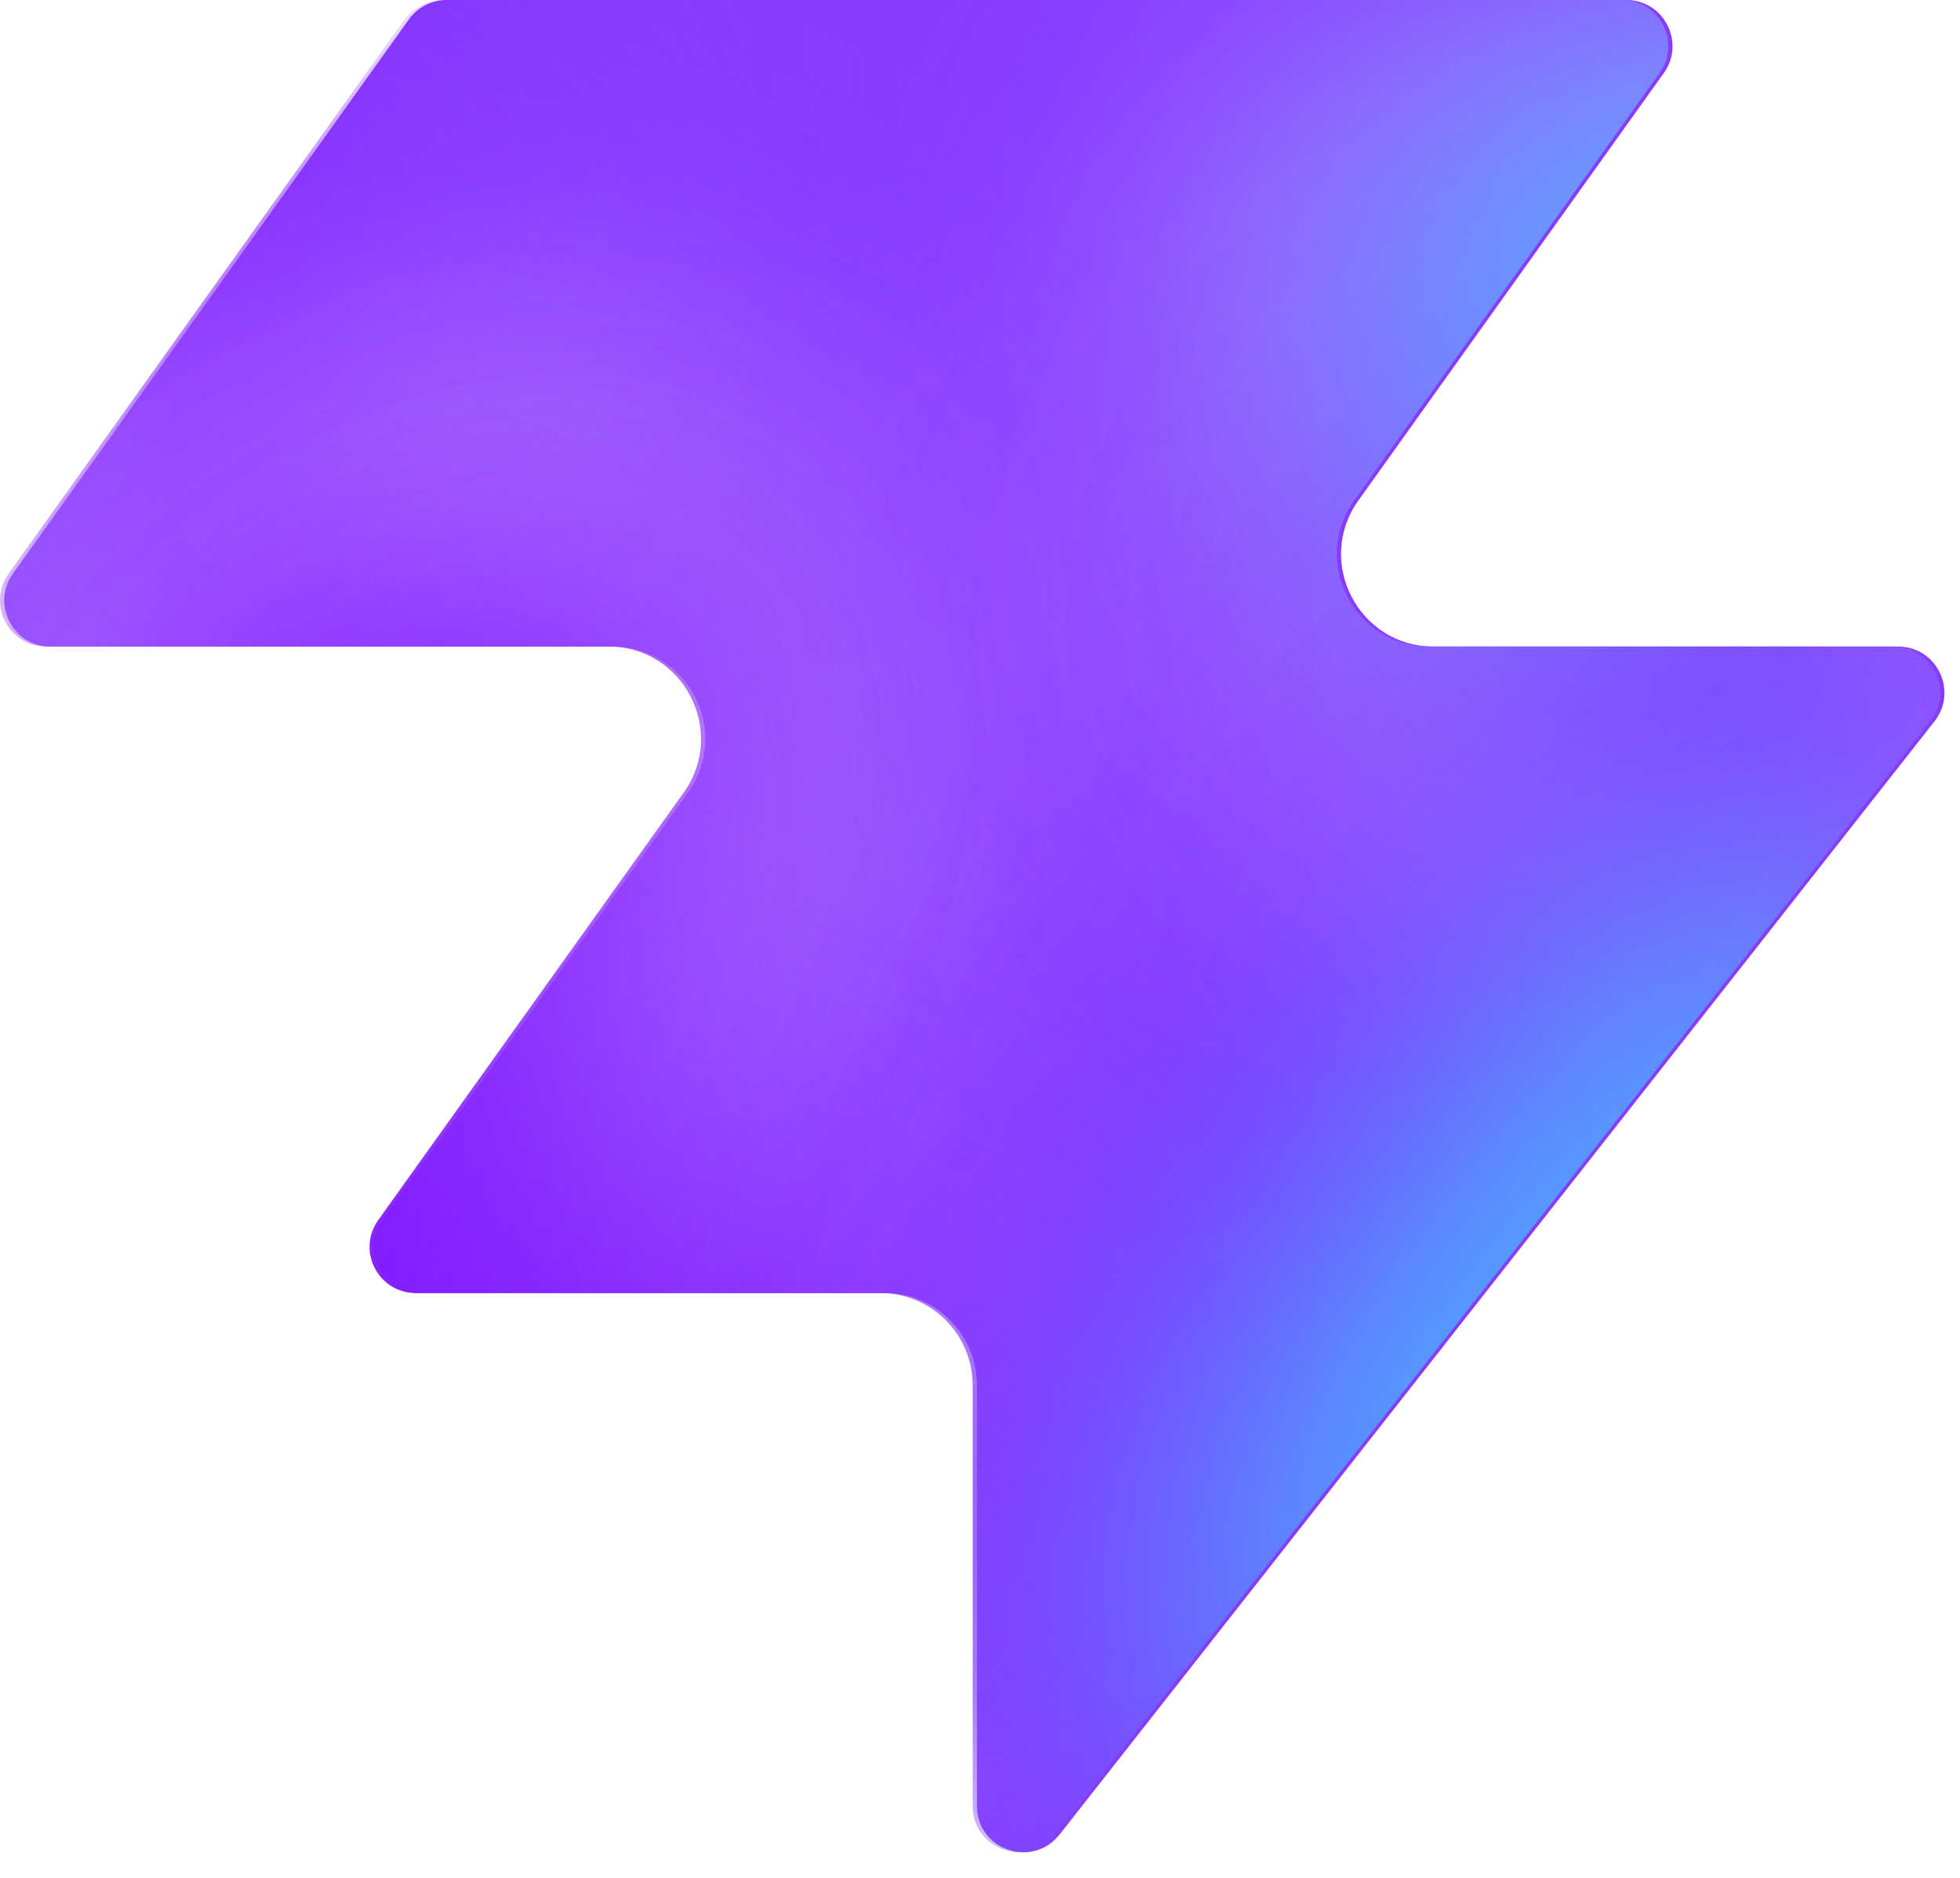
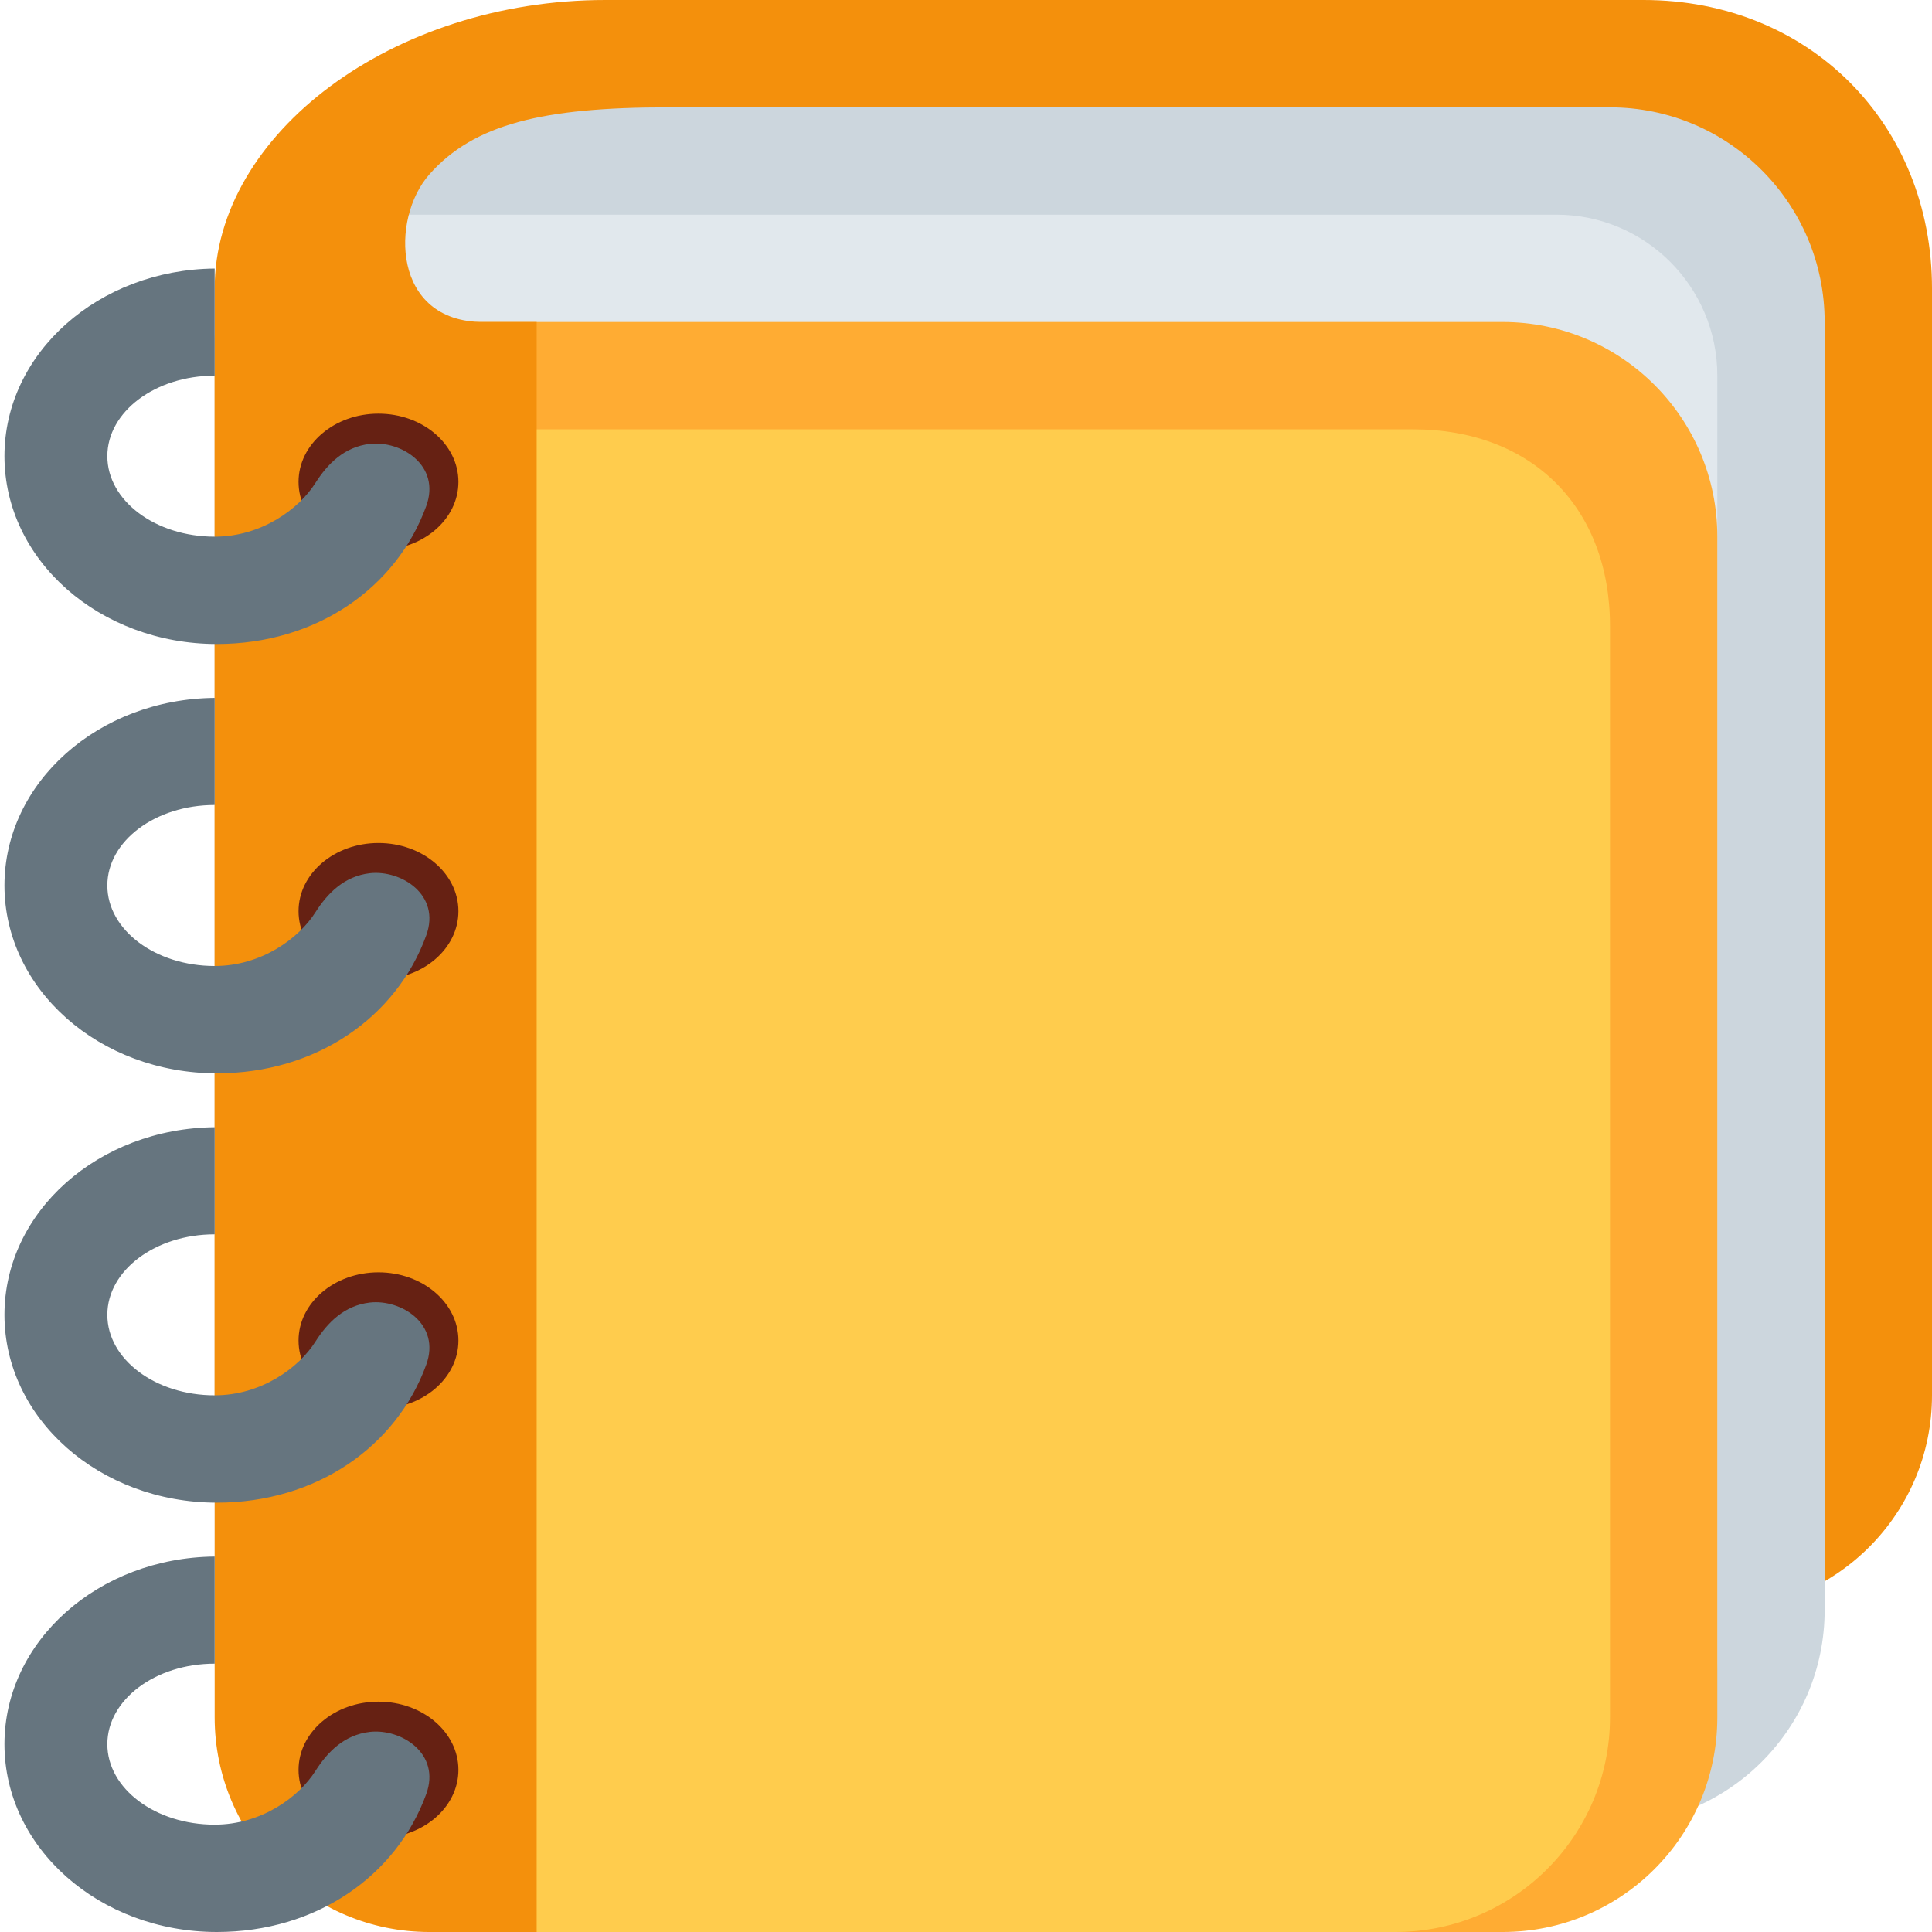
- <svg xmlns="http://www.w3.org/2000/svg" width="48" height="46" fill="none" viewBox="0 0 48 46">
-   <path fill="#863bff" d="M25.946 44.938c-.664.845-2.021.375-2.021-.698V33.937a2.26 2.26 0 0 0-2.262-2.262H10.287c-.92 0-1.456-1.04-.92-1.788l7.48-10.471c1.07-1.497 0-3.578-1.842-3.578H1.237c-.92 0-1.456-1.04-.92-1.788L10.013.474c.214-.297.556-.474.92-.474h28.894c.92 0 1.456 1.04.92 1.788l-7.48 10.471c-1.07 1.498 0 3.579 1.842 3.579h11.377c.943 0 1.473 1.088.89 1.83L25.947 44.94z" style="fill:#863bff;fill:color(display-p3 .525 .23 1);fill-opacity:1" />
-   <mask id="a" width="48" height="46" x="0" y="0" maskUnits="userSpaceOnUse" style="mask-type:alpha">
-     <path fill="#000" d="M25.842 44.938c-.664.844-2.021.375-2.021-.698V33.937a2.26 2.26 0 0 0-2.262-2.262H10.183c-.92 0-1.456-1.04-.92-1.788l7.48-10.471c1.07-1.498 0-3.579-1.842-3.579H1.133c-.92 0-1.456-1.04-.92-1.787L9.91.473c.214-.297.556-.474.92-.474h28.894c.92 0 1.456 1.04.92 1.788l-7.48 10.471c-1.07 1.498 0 3.578 1.842 3.578h11.377c.943 0 1.473 1.088.89 1.832L25.843 44.94z" style="fill:#000;fill-opacity:1" />
-   </mask>
-   <g mask="url(#a)">
-     <g filter="url(#b)">
-       <ellipse cx="5.508" cy="14.704" fill="#ede6ff" rx="5.508" ry="14.704" style="fill:#ede6ff;fill:color(display-p3 .927 .903 1);fill-opacity:1" transform="matrix(.00324 1 1 -.00324 -4.47 31.516)" />
-     </g>
-     <g filter="url(#c)">
-       <ellipse cx="10.399" cy="29.851" fill="#ede6ff" rx="10.399" ry="29.851" style="fill:#ede6ff;fill:color(display-p3 .927 .903 1);fill-opacity:1" transform="matrix(.00324 1 1 -.00324 -39.328 7.883)" />
-     </g>
-     <g filter="url(#d)">
-       <ellipse cx="5.508" cy="30.487" fill="#7e14ff" rx="5.508" ry="30.487" style="fill:#7e14ff;fill:color(display-p3 .492 .077 1);fill-opacity:1" transform="rotate(89.814 -25.913 -14.639)scale(1 -1)" />
-     </g>
-     <g filter="url(#e)">
-       <ellipse cx="5.508" cy="30.599" fill="#7e14ff" rx="5.508" ry="30.599" style="fill:#7e14ff;fill:color(display-p3 .492 .077 1);fill-opacity:1" transform="rotate(89.814 -32.644 -3.334)scale(1 -1)" />
-     </g>
-     <g filter="url(#f)">
-       <ellipse cx="5.508" cy="30.599" fill="#7e14ff" rx="5.508" ry="30.599" style="fill:#7e14ff;fill:color(display-p3 .492 .077 1);fill-opacity:1" transform="matrix(.00324 1 1 -.00324 -34.34 30.47)" />
-     </g>
-     <g filter="url(#g)">
-       <ellipse cx="14.072" cy="22.078" fill="#ede6ff" rx="14.072" ry="22.078" style="fill:#ede6ff;fill:color(display-p3 .927 .903 1);fill-opacity:1" transform="rotate(93.35 24.506 48.493)scale(-1 1)" />
-     </g>
-     <g filter="url(#h)">
-       <ellipse cx="3.47" cy="21.501" fill="#7e14ff" rx="3.47" ry="21.501" style="fill:#7e14ff;fill:color(display-p3 .492 .077 1);fill-opacity:1" transform="rotate(89.009 28.708 47.59)scale(-1 1)" />
-     </g>
-     <g filter="url(#i)">
-       <ellipse cx="3.47" cy="21.501" fill="#7e14ff" rx="3.47" ry="21.501" style="fill:#7e14ff;fill:color(display-p3 .492 .077 1);fill-opacity:1" transform="rotate(89.009 28.708 47.59)scale(-1 1)" />
-     </g>
-     <g filter="url(#j)">
-       <ellipse cx=".387" cy="8.972" fill="#7e14ff" rx="4.407" ry="29.108" style="fill:#7e14ff;fill:color(display-p3 .492 .077 1);fill-opacity:1" transform="rotate(39.51 .387 8.972)" />
-     </g>
-     <g filter="url(#k)">
-       <ellipse cx="47.523" cy="-6.092" fill="#7e14ff" rx="4.407" ry="29.108" style="fill:#7e14ff;fill:color(display-p3 .492 .077 1);fill-opacity:1" transform="rotate(37.892 47.523 -6.092)" />
-     </g>
-     <g filter="url(#l)">
-       <ellipse cx="41.412" cy="6.333" fill="#47bfff" rx="5.971" ry="9.665" style="fill:#47bfff;fill:color(display-p3 .28 .748 1);fill-opacity:1" transform="rotate(37.892 41.412 6.333)" />
-     </g>
-     <g filter="url(#m)">
-       <ellipse cx="-1.879" cy="38.332" fill="#7e14ff" rx="4.407" ry="29.108" style="fill:#7e14ff;fill:color(display-p3 .492 .077 1);fill-opacity:1" transform="rotate(37.892 -1.88 38.332)" />
-     </g>
-     <g filter="url(#n)">
-       <ellipse cx="-1.879" cy="38.332" fill="#7e14ff" rx="4.407" ry="29.108" style="fill:#7e14ff;fill:color(display-p3 .492 .077 1);fill-opacity:1" transform="rotate(37.892 -1.88 38.332)" />
-     </g>
-     <g filter="url(#o)">
-       <ellipse cx="35.651" cy="29.907" fill="#7e14ff" rx="4.407" ry="29.108" style="fill:#7e14ff;fill:color(display-p3 .492 .077 1);fill-opacity:1" transform="rotate(37.892 35.651 29.907)" />
-     </g>
-     <g filter="url(#p)">
-       <ellipse cx="38.418" cy="32.4" fill="#47bfff" rx="5.971" ry="15.297" style="fill:#47bfff;fill:color(display-p3 .28 .748 1);fill-opacity:1" transform="rotate(37.892 38.418 32.4)" />
-     </g>
-   </g>
-   <defs>
-     <filter id="b" width="60.045" height="41.654" x="-19.77" y="16.149" color-interpolation-filters="sRGB" filterUnits="userSpaceOnUse">
-       <feFlood flood-opacity="0" result="BackgroundImageFix" />
-       <feBlend in="SourceGraphic" in2="BackgroundImageFix" result="shape" />
-       <feGaussianBlur result="effect1_foregroundBlur_2002_17158" stdDeviation="7.659" />
-     </filter>
-     <filter id="c" width="90.34" height="51.437" x="-54.613" y="-7.533" color-interpolation-filters="sRGB" filterUnits="userSpaceOnUse">
-       <feFlood flood-opacity="0" result="BackgroundImageFix" />
-       <feBlend in="SourceGraphic" in2="BackgroundImageFix" result="shape" />
-       <feGaussianBlur result="effect1_foregroundBlur_2002_17158" stdDeviation="7.659" />
-     </filter>
-     <filter id="d" width="79.355" height="29.4" x="-49.64" y="2.03" color-interpolation-filters="sRGB" filterUnits="userSpaceOnUse">
-       <feFlood flood-opacity="0" result="BackgroundImageFix" />
-       <feBlend in="SourceGraphic" in2="BackgroundImageFix" result="shape" />
-       <feGaussianBlur result="effect1_foregroundBlur_2002_17158" stdDeviation="4.596" />
-     </filter>
-     <filter id="e" width="79.579" height="29.4" x="-45.045" y="20.029" color-interpolation-filters="sRGB" filterUnits="userSpaceOnUse">
-       <feFlood flood-opacity="0" result="BackgroundImageFix" />
-       <feBlend in="SourceGraphic" in2="BackgroundImageFix" result="shape" />
-       <feGaussianBlur result="effect1_foregroundBlur_2002_17158" stdDeviation="4.596" />
-     </filter>
-     <filter id="f" width="79.579" height="29.4" x="-43.513" y="21.178" color-interpolation-filters="sRGB" filterUnits="userSpaceOnUse">
-       <feFlood flood-opacity="0" result="BackgroundImageFix" />
-       <feBlend in="SourceGraphic" in2="BackgroundImageFix" result="shape" />
-       <feGaussianBlur result="effect1_foregroundBlur_2002_17158" stdDeviation="4.596" />
-     </filter>
-     <filter id="g" width="74.749" height="58.852" x="15.756" y="-17.901" color-interpolation-filters="sRGB" filterUnits="userSpaceOnUse">
-       <feFlood flood-opacity="0" result="BackgroundImageFix" />
-       <feBlend in="SourceGraphic" in2="BackgroundImageFix" result="shape" />
-       <feGaussianBlur result="effect1_foregroundBlur_2002_17158" stdDeviation="7.659" />
-     </filter>
-     <filter id="h" width="61.377" height="25.362" x="23.548" y="2.284" color-interpolation-filters="sRGB" filterUnits="userSpaceOnUse">
-       <feFlood flood-opacity="0" result="BackgroundImageFix" />
-       <feBlend in="SourceGraphic" in2="BackgroundImageFix" result="shape" />
-       <feGaussianBlur result="effect1_foregroundBlur_2002_17158" stdDeviation="4.596" />
-     </filter>
-     <filter id="i" width="61.377" height="25.362" x="23.548" y="2.284" color-interpolation-filters="sRGB" filterUnits="userSpaceOnUse">
-       <feFlood flood-opacity="0" result="BackgroundImageFix" />
-       <feBlend in="SourceGraphic" in2="BackgroundImageFix" result="shape" />
-       <feGaussianBlur result="effect1_foregroundBlur_2002_17158" stdDeviation="4.596" />
-     </filter>
-     <filter id="j" width="56.045" height="63.649" x="-27.636" y="-22.853" color-interpolation-filters="sRGB" filterUnits="userSpaceOnUse">
-       <feFlood flood-opacity="0" result="BackgroundImageFix" />
-       <feBlend in="SourceGraphic" in2="BackgroundImageFix" result="shape" />
-       <feGaussianBlur result="effect1_foregroundBlur_2002_17158" stdDeviation="4.596" />
-     </filter>
-     <filter id="k" width="54.814" height="64.646" x="20.116" y="-38.415" color-interpolation-filters="sRGB" filterUnits="userSpaceOnUse">
-       <feFlood flood-opacity="0" result="BackgroundImageFix" />
-       <feBlend in="SourceGraphic" in2="BackgroundImageFix" result="shape" />
-       <feGaussianBlur result="effect1_foregroundBlur_2002_17158" stdDeviation="4.596" />
-     </filter>
-     <filter id="l" width="33.541" height="35.313" x="24.641" y="-11.323" color-interpolation-filters="sRGB" filterUnits="userSpaceOnUse">
-       <feFlood flood-opacity="0" result="BackgroundImageFix" />
-       <feBlend in="SourceGraphic" in2="BackgroundImageFix" result="shape" />
-       <feGaussianBlur result="effect1_foregroundBlur_2002_17158" stdDeviation="4.596" />
-     </filter>
-     <filter id="m" width="54.814" height="64.646" x="-29.286" y="6.009" color-interpolation-filters="sRGB" filterUnits="userSpaceOnUse">
-       <feFlood flood-opacity="0" result="BackgroundImageFix" />
-       <feBlend in="SourceGraphic" in2="BackgroundImageFix" result="shape" />
-       <feGaussianBlur result="effect1_foregroundBlur_2002_17158" stdDeviation="4.596" />
-     </filter>
-     <filter id="n" width="54.814" height="64.646" x="-29.286" y="6.009" color-interpolation-filters="sRGB" filterUnits="userSpaceOnUse">
-       <feFlood flood-opacity="0" result="BackgroundImageFix" />
-       <feBlend in="SourceGraphic" in2="BackgroundImageFix" result="shape" />
-       <feGaussianBlur result="effect1_foregroundBlur_2002_17158" stdDeviation="4.596" />
-     </filter>
-     <filter id="o" width="54.814" height="64.646" x="8.244" y="-2.416" color-interpolation-filters="sRGB" filterUnits="userSpaceOnUse">
-       <feFlood flood-opacity="0" result="BackgroundImageFix" />
-       <feBlend in="SourceGraphic" in2="BackgroundImageFix" result="shape" />
-       <feGaussianBlur result="effect1_foregroundBlur_2002_17158" stdDeviation="4.596" />
-     </filter>
-     <filter id="p" width="39.409" height="43.623" x="18.713" y="10.588" color-interpolation-filters="sRGB" filterUnits="userSpaceOnUse">
-       <feFlood flood-opacity="0" result="BackgroundImageFix" />
-       <feBlend in="SourceGraphic" in2="BackgroundImageFix" result="shape" />
-       <feGaussianBlur result="effect1_foregroundBlur_2002_17158" stdDeviation="4.596" />
-     </filter>
-   </defs>
+ <svg xmlns="http://www.w3.org/2000/svg" width="800px" height="800px" viewBox="0 0 36 36" aria-hidden="true" role="img" class="iconify iconify--twemoji" preserveAspectRatio="xMidYMid meet">
+   <path fill="#F4900C" d="M36 26a4 4 0 0 1-4 4H8a4 4 0 0 1-4-4V6.313C4 4.104 9.791 0 12 0h18.625C33.719 0 36 2.312 36 5.375V26z" />
+   <path fill="#CCD6DD" d="M34 30a4 4 0 0 1-4 4H10a4 4 0 0 1-4-4V6c0-4.119-.021-4 5-4h19a4 4 0 0 1 4 4v24z" />
+   <path fill="#E1E8ED" d="M32 31a3 3 0 0 1-3 3H7a3 3 0 0 1-3-3V7a3 3 0 0 1 3-3h22a3 3 0 0 1 3 3v24z" />
+   <path fill="#FFAC33" d="M32 32a4 4 0 0 1-4 4H9a4 4 0 0 1-4-4V10a4 4 0 0 1 4-4h19a4 4 0 0 1 4 4v22z" />
+   <path fill="#FFCC4D" d="M30 32a4 4 0 0 1-4 4H9a4 4 0 0 1-4-4V12a4 4 0 0 1 4-4h17.335C28.544 8 30 9.456 30 11.665V32z" />
+   <path fill="#F4900C" d="M9 6C7.312 6 7.269 4.078 8 3.25C8.832 2.309 10.125 2 12.438 2H14V0h-2.719C7.312 0 4 2.5 4 5.375V32a4 4 0 0 0 4 4h2V6H9z" />
+   <path fill="#662113" d="M8.542 32.979c0 .702-.667 1.271-1.49 1.271c-.822 0-1.489-.569-1.489-1.271c0-.701.667-1.271 1.489-1.271c.823 0 1.49.569 1.49 1.271z" />
+   <path fill="#66757F" d="M6.894 32.271c-.48.055-.792.375-1.017.729c-.307.485-1.007 1-1.877 1c-1.104 0-2-.671-2-1.5S2.896 31 4 31v-1.996C1.833 29.025.083 30.579.083 32.5c0 1.934 1.772 3.5 3.958 3.5c1.854 0 3.347-1.045 3.901-2.569c.277-.759-.469-1.224-1.048-1.16z" />
+   <path fill="#662113" d="M8.542 24.979c0 .702-.667 1.271-1.49 1.271c-.822 0-1.489-.569-1.489-1.271c0-.701.667-1.271 1.489-1.271c.823 0 1.49.569 1.49 1.271z" />
+   <path fill="#66757F" d="M6.894 24.271c-.48.055-.792.375-1.017.729c-.307.485-1.007 1-1.877 1c-1.104 0-2-.671-2-1.5S2.896 23 4 23v-1.996C1.833 21.025.083 22.579.083 24.5c0 1.934 1.772 3.5 3.958 3.5c1.854 0 3.347-1.045 3.901-2.569c.277-.759-.469-1.224-1.048-1.16z" />
+   <path fill="#662113" d="M8.542 16.979c0 .702-.667 1.271-1.49 1.271c-.822 0-1.489-.569-1.489-1.271c0-.701.667-1.271 1.489-1.271c.823 0 1.49.569 1.49 1.271z" />
+   <path fill="#66757F" d="M6.894 16.271c-.48.055-.792.375-1.017.729c-.307.485-1.007 1-1.877 1c-1.104 0-2-.671-2-1.5S2.896 15 4 15v-1.996C1.833 13.025.083 14.579.083 16.5c0 1.934 1.772 3.5 3.958 3.5c1.854 0 3.347-1.045 3.901-2.569c.277-.759-.469-1.224-1.048-1.16z" />
+   <path fill="#662113" d="M8.542 8.979c0 .702-.667 1.271-1.49 1.271c-.822 0-1.489-.569-1.489-1.271c0-.701.667-1.271 1.489-1.271c.823 0 1.49.569 1.49 1.271z" />
+   <path fill="#66757F" d="M6.894 8.271c-.48.055-.792.375-1.017.729C5.57 9.485 4.87 10 4 10c-1.104 0-2-.671-2-1.5S2.896 7 4 7V5.004C1.834 5.024.083 6.579.083 8.5c0 1.934 1.772 3.5 3.958 3.5c1.854 0 3.347-1.045 3.901-2.569c.277-.759-.469-1.224-1.048-1.16z" />
</svg>
